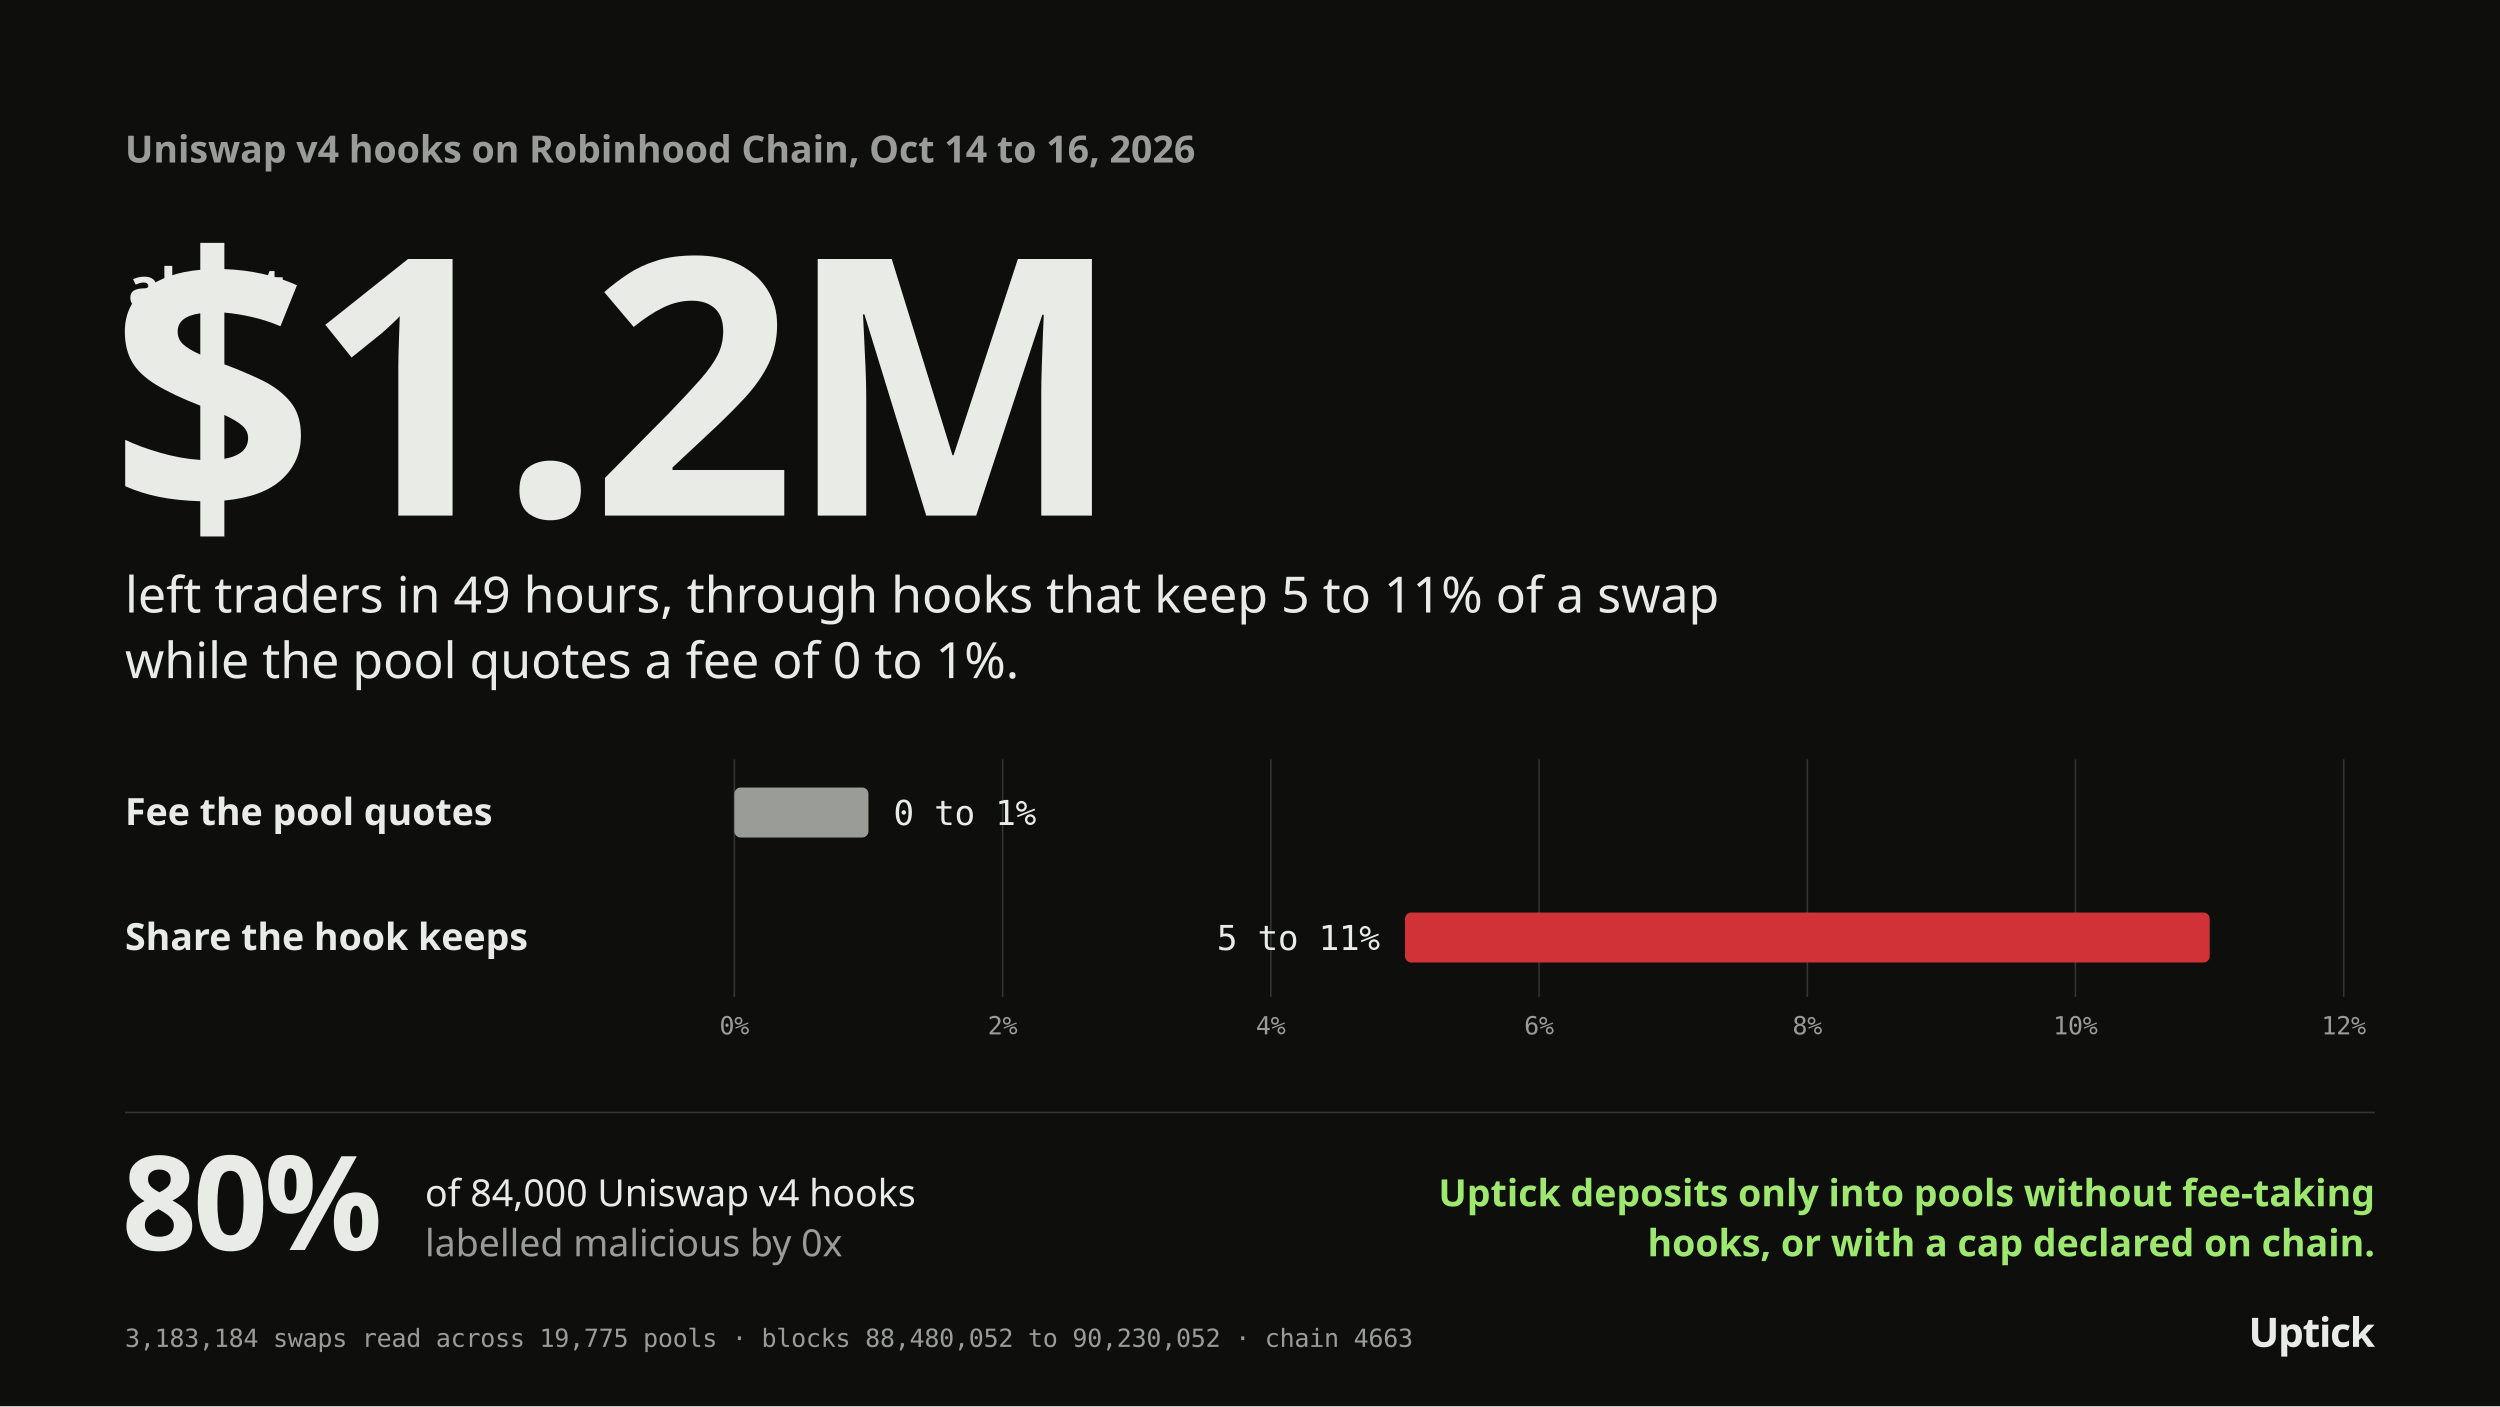
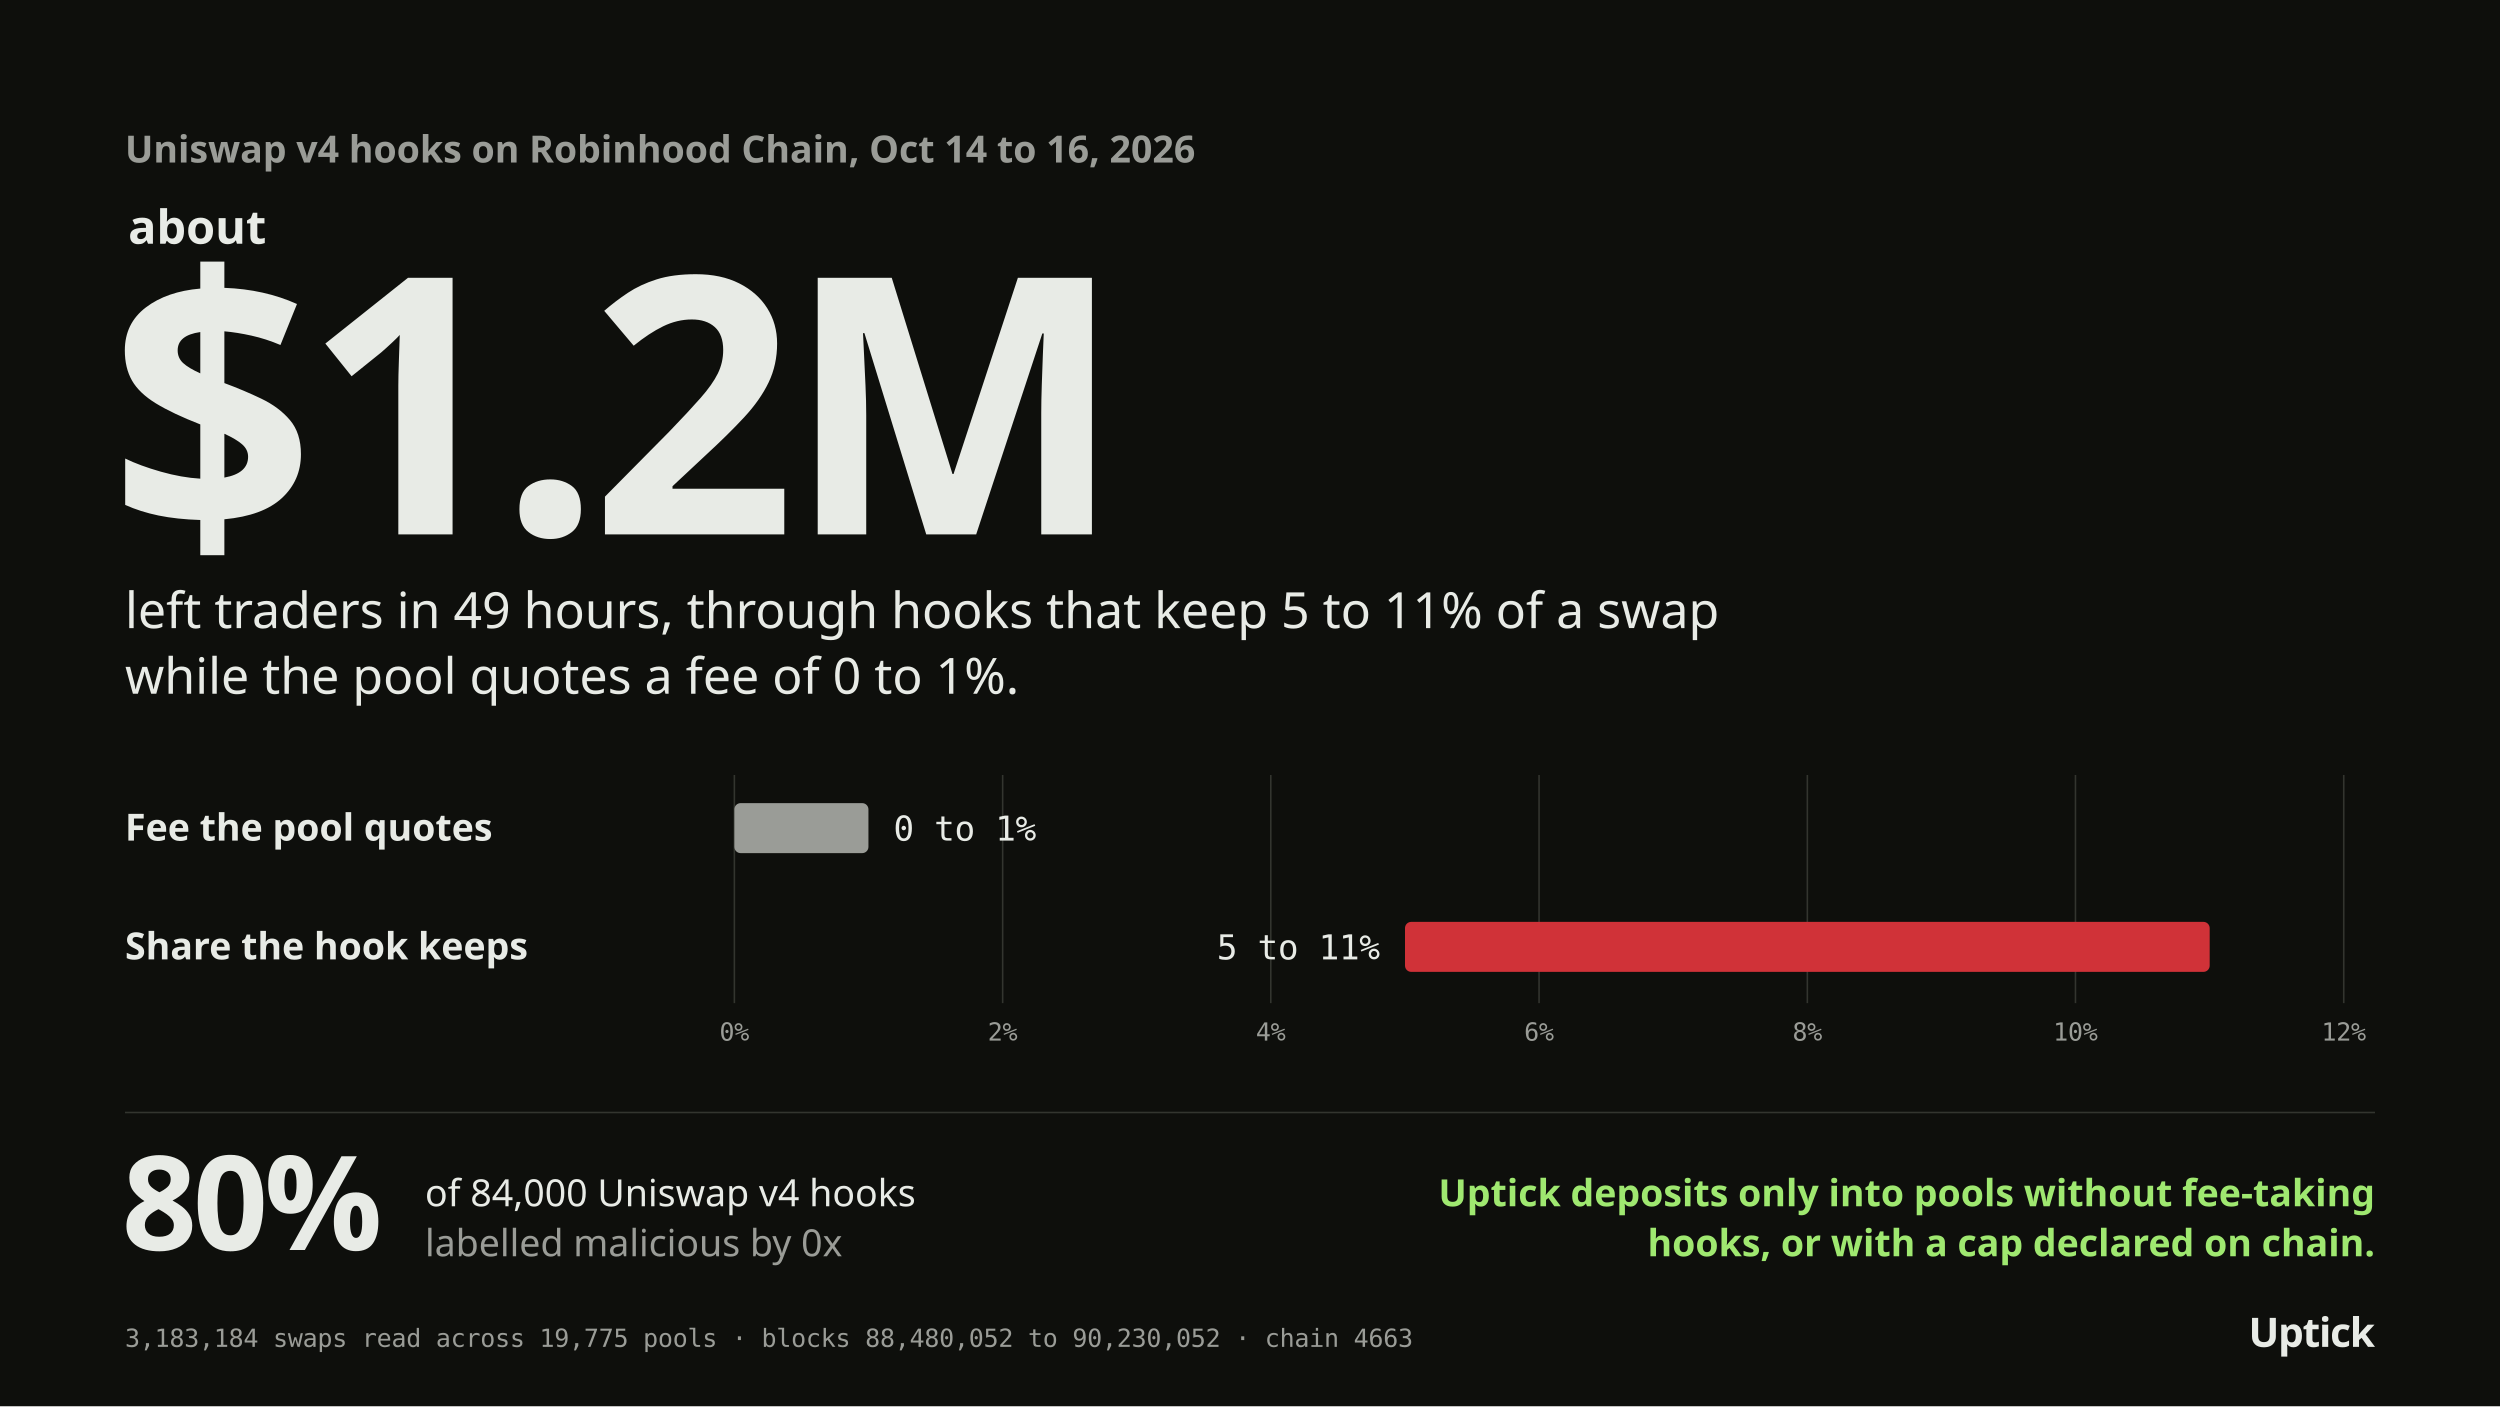
<svg xmlns="http://www.w3.org/2000/svg" width="1600" height="900" viewBox="0 0 1600 900">
  <style>
@font-face { font-family: Archivo; src: url("../fonts/archivo.woff2") format("woff2"); font-weight: 100 900; font-stretch: 62% 125%; }
@font-face { font-family: Figtree; src: url("../fonts/figtree.woff2") format("woff2"); font-weight: 300 900; }
@font-face { font-family: "Geist Mono"; src: url("../fonts/geist-mono.woff2") format("woff2"); font-weight: 100 900; }
.d { font-family: Archivo, sans-serif; font-weight: 900; font-stretch: 86%; letter-spacing: -0.03em; }
.t { font-family: Figtree, sans-serif; }
.m { font-family: "Geist Mono", monospace; font-variant-numeric: tabular-nums; letter-spacing: -0.01em; }
</style>
  <rect width="1600" height="900" fill="#0e0f0c" />
  <g data-within="60 40 1560 870">
    <text x="80.0" y="104.0" class="t" font-size="24" fill="#9a9c97" text-anchor="start" font-weight="600">Uniswap v4 hooks on Robinhood Chain, Oct 14 to 16, 2026</text>
-     <text x="82.0" y="196.0" class="t" font-size="34" fill="#e8ebe6" text-anchor="start" font-weight="600">about</text>
-     <text x="70.0" y="330.0" class="d" font-size="230" fill="#e8ebe6" text-anchor="start">$1.2M</text>
-     <text x="80.0" y="392.0" class="t" font-size="32" fill="#e8ebe6" text-anchor="start">left traders in 49 hours, through hooks that keep 5 to 11% of a swap</text>
-     <text x="80.0" y="434.0" class="t" font-size="32" fill="#e8ebe6" text-anchor="start">while the pool quotes a fee of 0 to 1%.</text>
-     <line x1="470.0" x2="470.0" y1="486" y2="638" stroke="#33352f" stroke-width="1" />
-     <text x="470.0" y="662.0" class="m" font-size="16" fill="#9a9c97" text-anchor="middle">0%</text>
-     <line x1="641.7" x2="641.7" y1="486" y2="638" stroke="#33352f" stroke-width="1" />
-     <text x="641.7" y="662.0" class="m" font-size="16" fill="#9a9c97" text-anchor="middle">2%</text>
-     <line x1="813.3" x2="813.3" y1="486" y2="638" stroke="#33352f" stroke-width="1" />
-     <text x="813.3" y="662.0" class="m" font-size="16" fill="#9a9c97" text-anchor="middle">4%</text>
-     <line x1="985.0" x2="985.0" y1="486" y2="638" stroke="#33352f" stroke-width="1" />
-     <text x="985.0" y="662.0" class="m" font-size="16" fill="#9a9c97" text-anchor="middle">6%</text>
-     <line x1="1156.7" x2="1156.7" y1="486" y2="638" stroke="#33352f" stroke-width="1" />
-     <text x="1156.7" y="662.0" class="m" font-size="16" fill="#9a9c97" text-anchor="middle">8%</text>
-     <line x1="1328.3" x2="1328.3" y1="486" y2="638" stroke="#33352f" stroke-width="1" />
-     <text x="1328.3" y="662.0" class="m" font-size="16" fill="#9a9c97" text-anchor="middle">10%</text>
-     <line x1="1500.0" x2="1500.0" y1="486" y2="638" stroke="#33352f" stroke-width="1" />
-     <text x="1500.0" y="662.0" class="m" font-size="16" fill="#9a9c97" text-anchor="middle">12%</text>
-     <text x="80.0" y="528.0" class="t" font-size="24" fill="#e8ebe6" text-anchor="start" font-weight="600">Fee the pool quotes</text>
-     <rect x="470.0" y="504" width="85.8" height="32" rx="4" fill="#9a9c97" />
-     <text x="571.8" y="528.0" class="m" font-size="22" fill="#e8ebe6" text-anchor="start">0 to 1%</text>
-     <text x="80.0" y="608.0" class="t" font-size="24" fill="#e8ebe6" text-anchor="start" font-weight="600">Share the hook keeps</text>
-     <rect x="899.2" y="584" width="515.0" height="32" rx="4" fill="#d03238" />
-     <text x="883.2" y="608.0" class="m" font-size="22" fill="#e8ebe6" text-anchor="end">5 to 11%</text>
+     <text x="82.0" y="156.0" class="t" font-size="30" fill="#e8ebe6" text-anchor="start" font-weight="600">about</text>
+     <text x="70.0" y="342.0" class="d" font-size="230" fill="#e8ebe6" text-anchor="start">$1.2M</text>
+     <text x="80.0" y="402.0" class="t" font-size="32" fill="#e8ebe6" text-anchor="start">left traders in 49 hours, through hooks that keep 5 to 11% of a swap</text>
+     <text x="80.0" y="444.0" class="t" font-size="32" fill="#e8ebe6" text-anchor="start">while the pool quotes a fee of 0 to 1%.</text>
+     <line x1="470.0" x2="470.0" y1="496" y2="642" stroke="#33352f" stroke-width="1" />
+     <text x="470.0" y="666.0" class="m" font-size="16" fill="#9a9c97" text-anchor="middle">0%</text>
+     <line x1="641.7" x2="641.7" y1="496" y2="642" stroke="#33352f" stroke-width="1" />
+     <text x="641.7" y="666.0" class="m" font-size="16" fill="#9a9c97" text-anchor="middle">2%</text>
+     <line x1="813.3" x2="813.3" y1="496" y2="642" stroke="#33352f" stroke-width="1" />
+     <text x="813.3" y="666.0" class="m" font-size="16" fill="#9a9c97" text-anchor="middle">4%</text>
+     <line x1="985.0" x2="985.0" y1="496" y2="642" stroke="#33352f" stroke-width="1" />
+     <text x="985.0" y="666.0" class="m" font-size="16" fill="#9a9c97" text-anchor="middle">6%</text>
+     <line x1="1156.7" x2="1156.7" y1="496" y2="642" stroke="#33352f" stroke-width="1" />
+     <text x="1156.7" y="666.0" class="m" font-size="16" fill="#9a9c97" text-anchor="middle">8%</text>
+     <line x1="1328.3" x2="1328.3" y1="496" y2="642" stroke="#33352f" stroke-width="1" />
+     <text x="1328.3" y="666.0" class="m" font-size="16" fill="#9a9c97" text-anchor="middle">10%</text>
+     <line x1="1500.0" x2="1500.0" y1="496" y2="642" stroke="#33352f" stroke-width="1" />
+     <text x="1500.0" y="666.0" class="m" font-size="16" fill="#9a9c97" text-anchor="middle">12%</text>
+     <text x="80.0" y="538.0" class="t" font-size="24" fill="#e8ebe6" text-anchor="start" font-weight="600">Fee the pool quotes</text>
+     <rect x="470.0" y="514" width="85.8" height="32" rx="4" fill="#9a9c97" />
+     <text x="571.8" y="538.0" class="m" font-size="22" fill="#e8ebe6" text-anchor="start">0 to 1%</text>
+     <text x="80.0" y="614.0" class="t" font-size="24" fill="#e8ebe6" text-anchor="start" font-weight="600">Share the hook keeps</text>
+     <rect x="899.2" y="590" width="515.0" height="32" rx="4" fill="#d03238" />
+     <text x="883.2" y="614.0" class="m" font-size="22" fill="#e8ebe6" text-anchor="end">5 to 11%</text>
    <line x1="80" x2="1520" y1="712" y2="712" stroke="#33352f" stroke-width="1" />
    <text x="78.0" y="800.0" class="d" font-size="84" fill="#e8ebe6" text-anchor="start">80%</text>
    <text x="272.0" y="772.0" class="t" font-size="24" fill="#e8ebe6" text-anchor="start">of 84,000 Uniswap v4 hooks</text>
    <text x="272.0" y="804.0" class="t" font-size="24" fill="#9a9c97" text-anchor="start">labelled malicious by 0x</text>
    <text x="1520.0" y="772.0" class="t" font-size="24" fill="#9fe870" text-anchor="end" font-weight="600">Uptick deposits only into pools without fee-taking</text>
    <text x="1520.0" y="804.0" class="t" font-size="24" fill="#9fe870" text-anchor="end" font-weight="600">hooks, or with a cap declared on chain.</text>
    <text x="80.0" y="862.0" class="m" font-size="16" fill="#9a9c97" text-anchor="start">3,183,184 swaps read across 19,775 pools · blocks 88,480,052 to 90,230,052 · chain 4663</text>
    <text x="1520.0" y="862.0" class="d" font-size="26" fill="#e8ebe6" text-anchor="end">Uptick</text>
  </g>
</svg>
